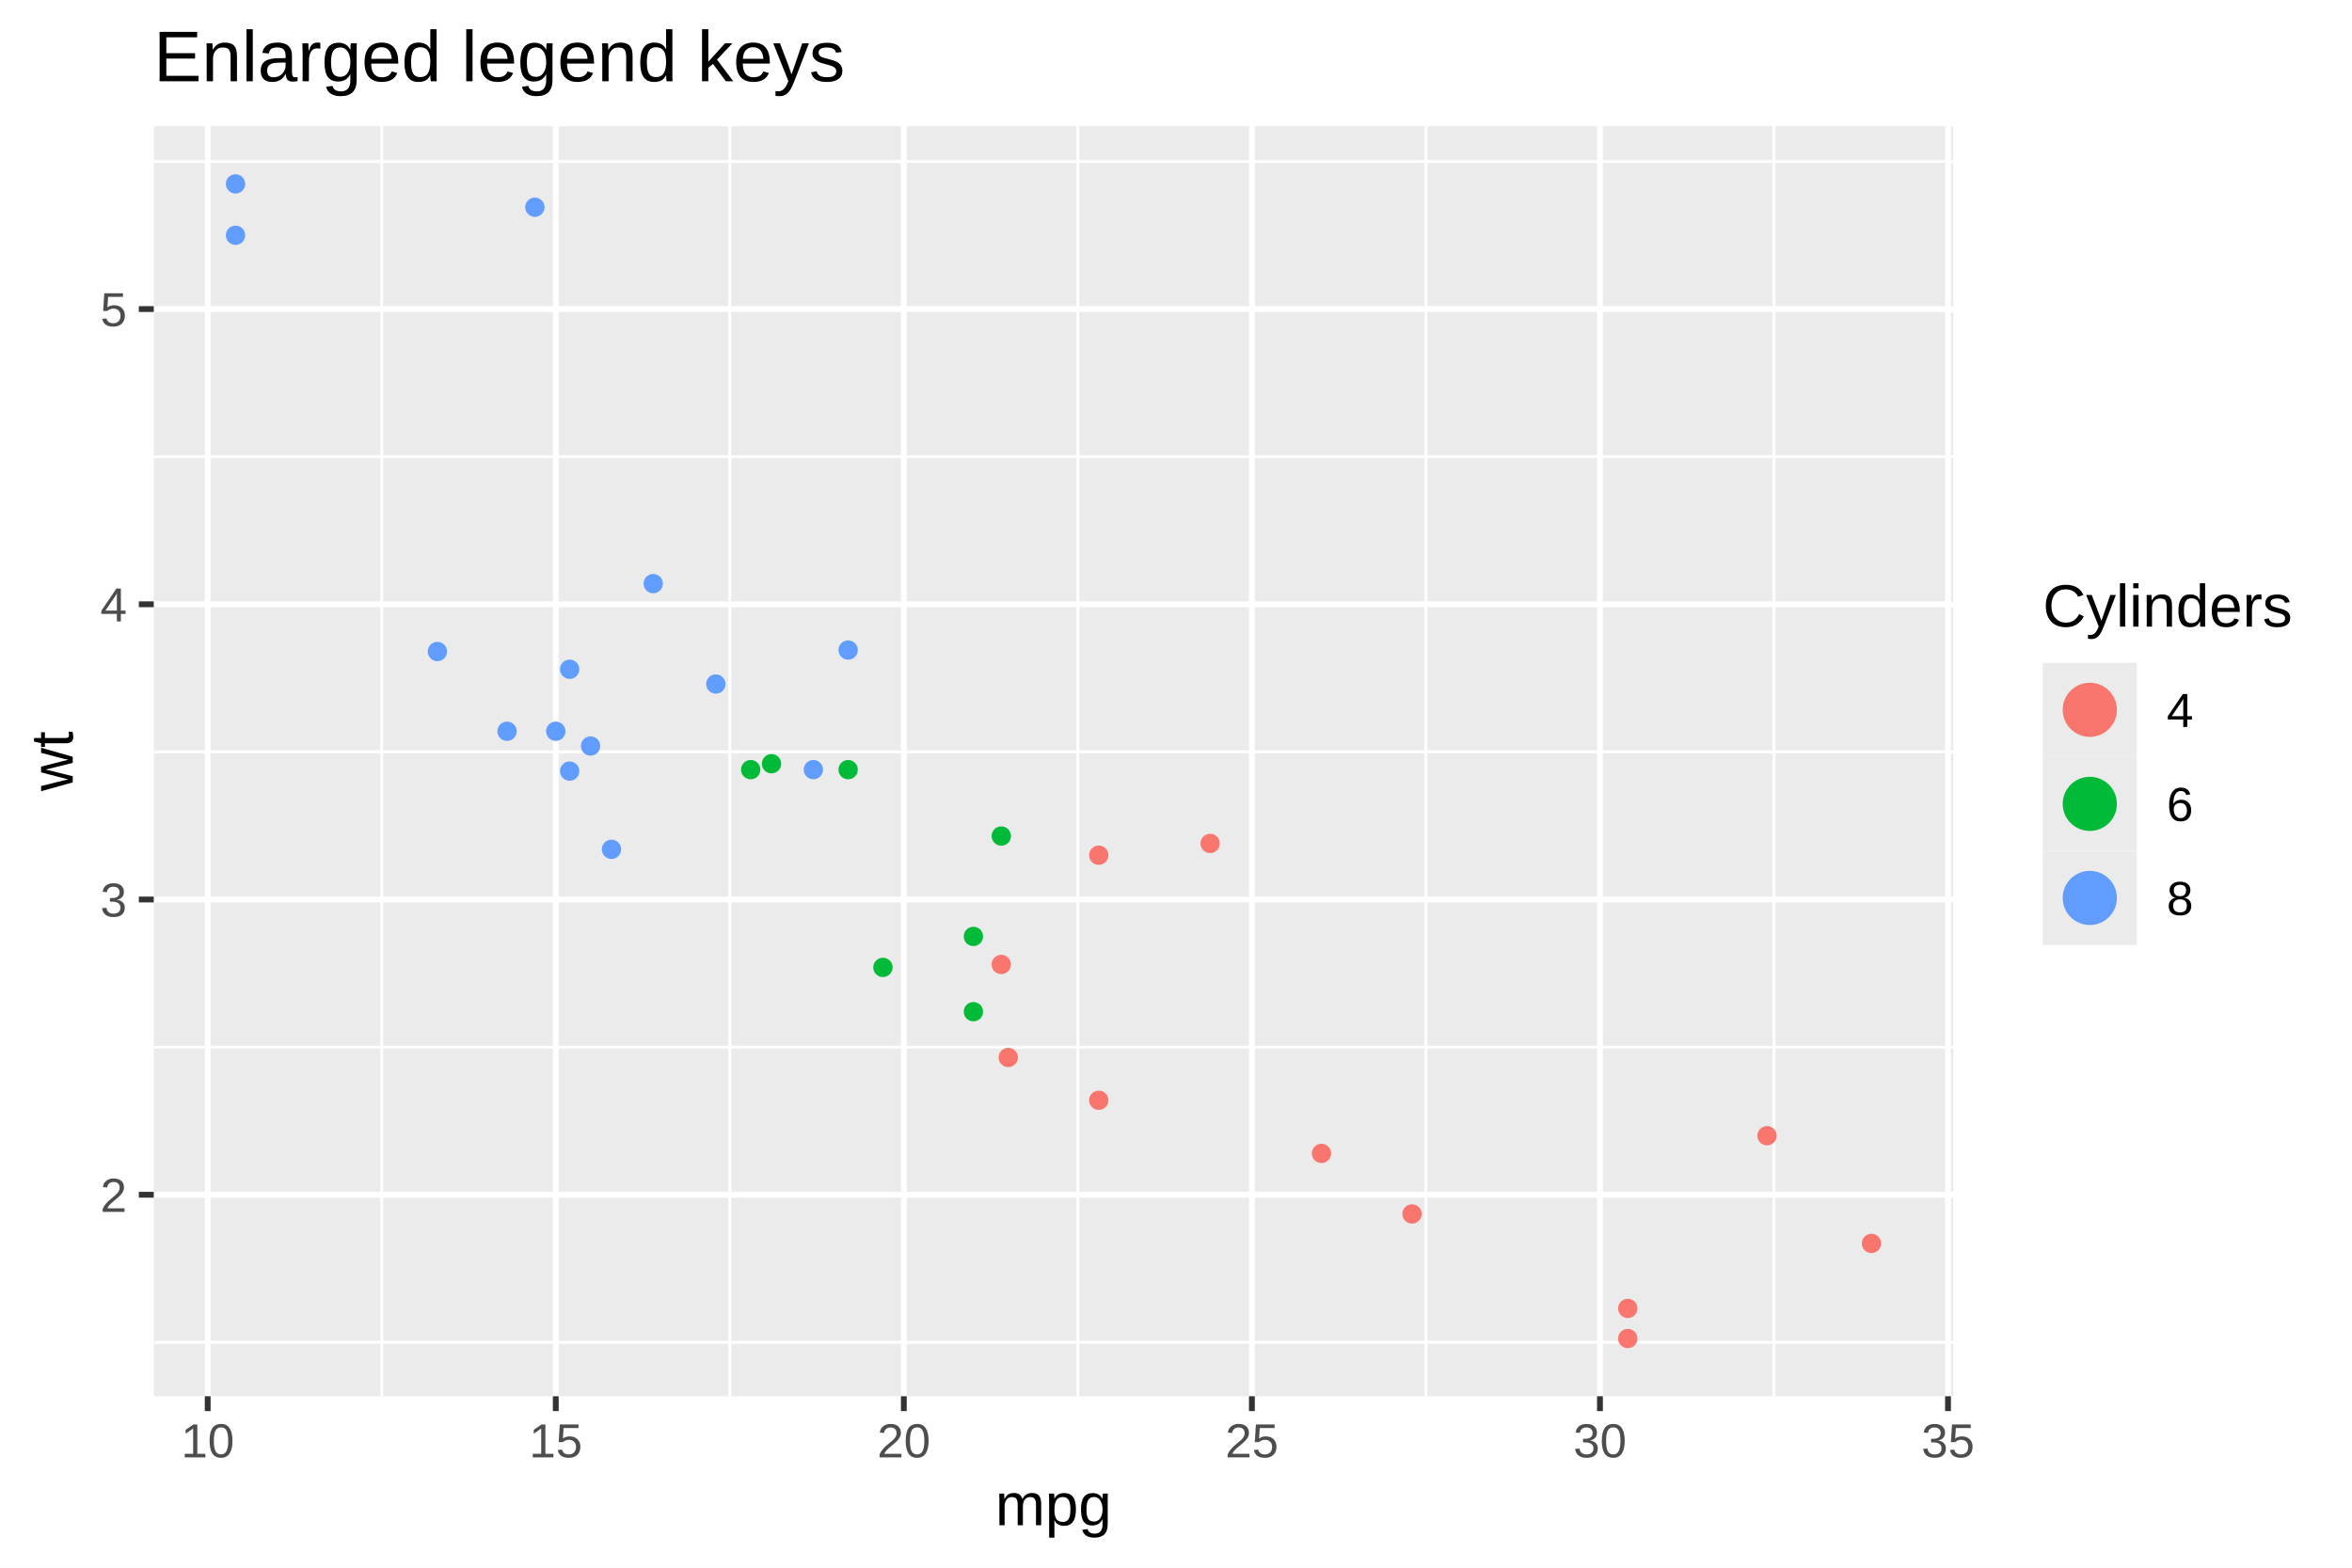
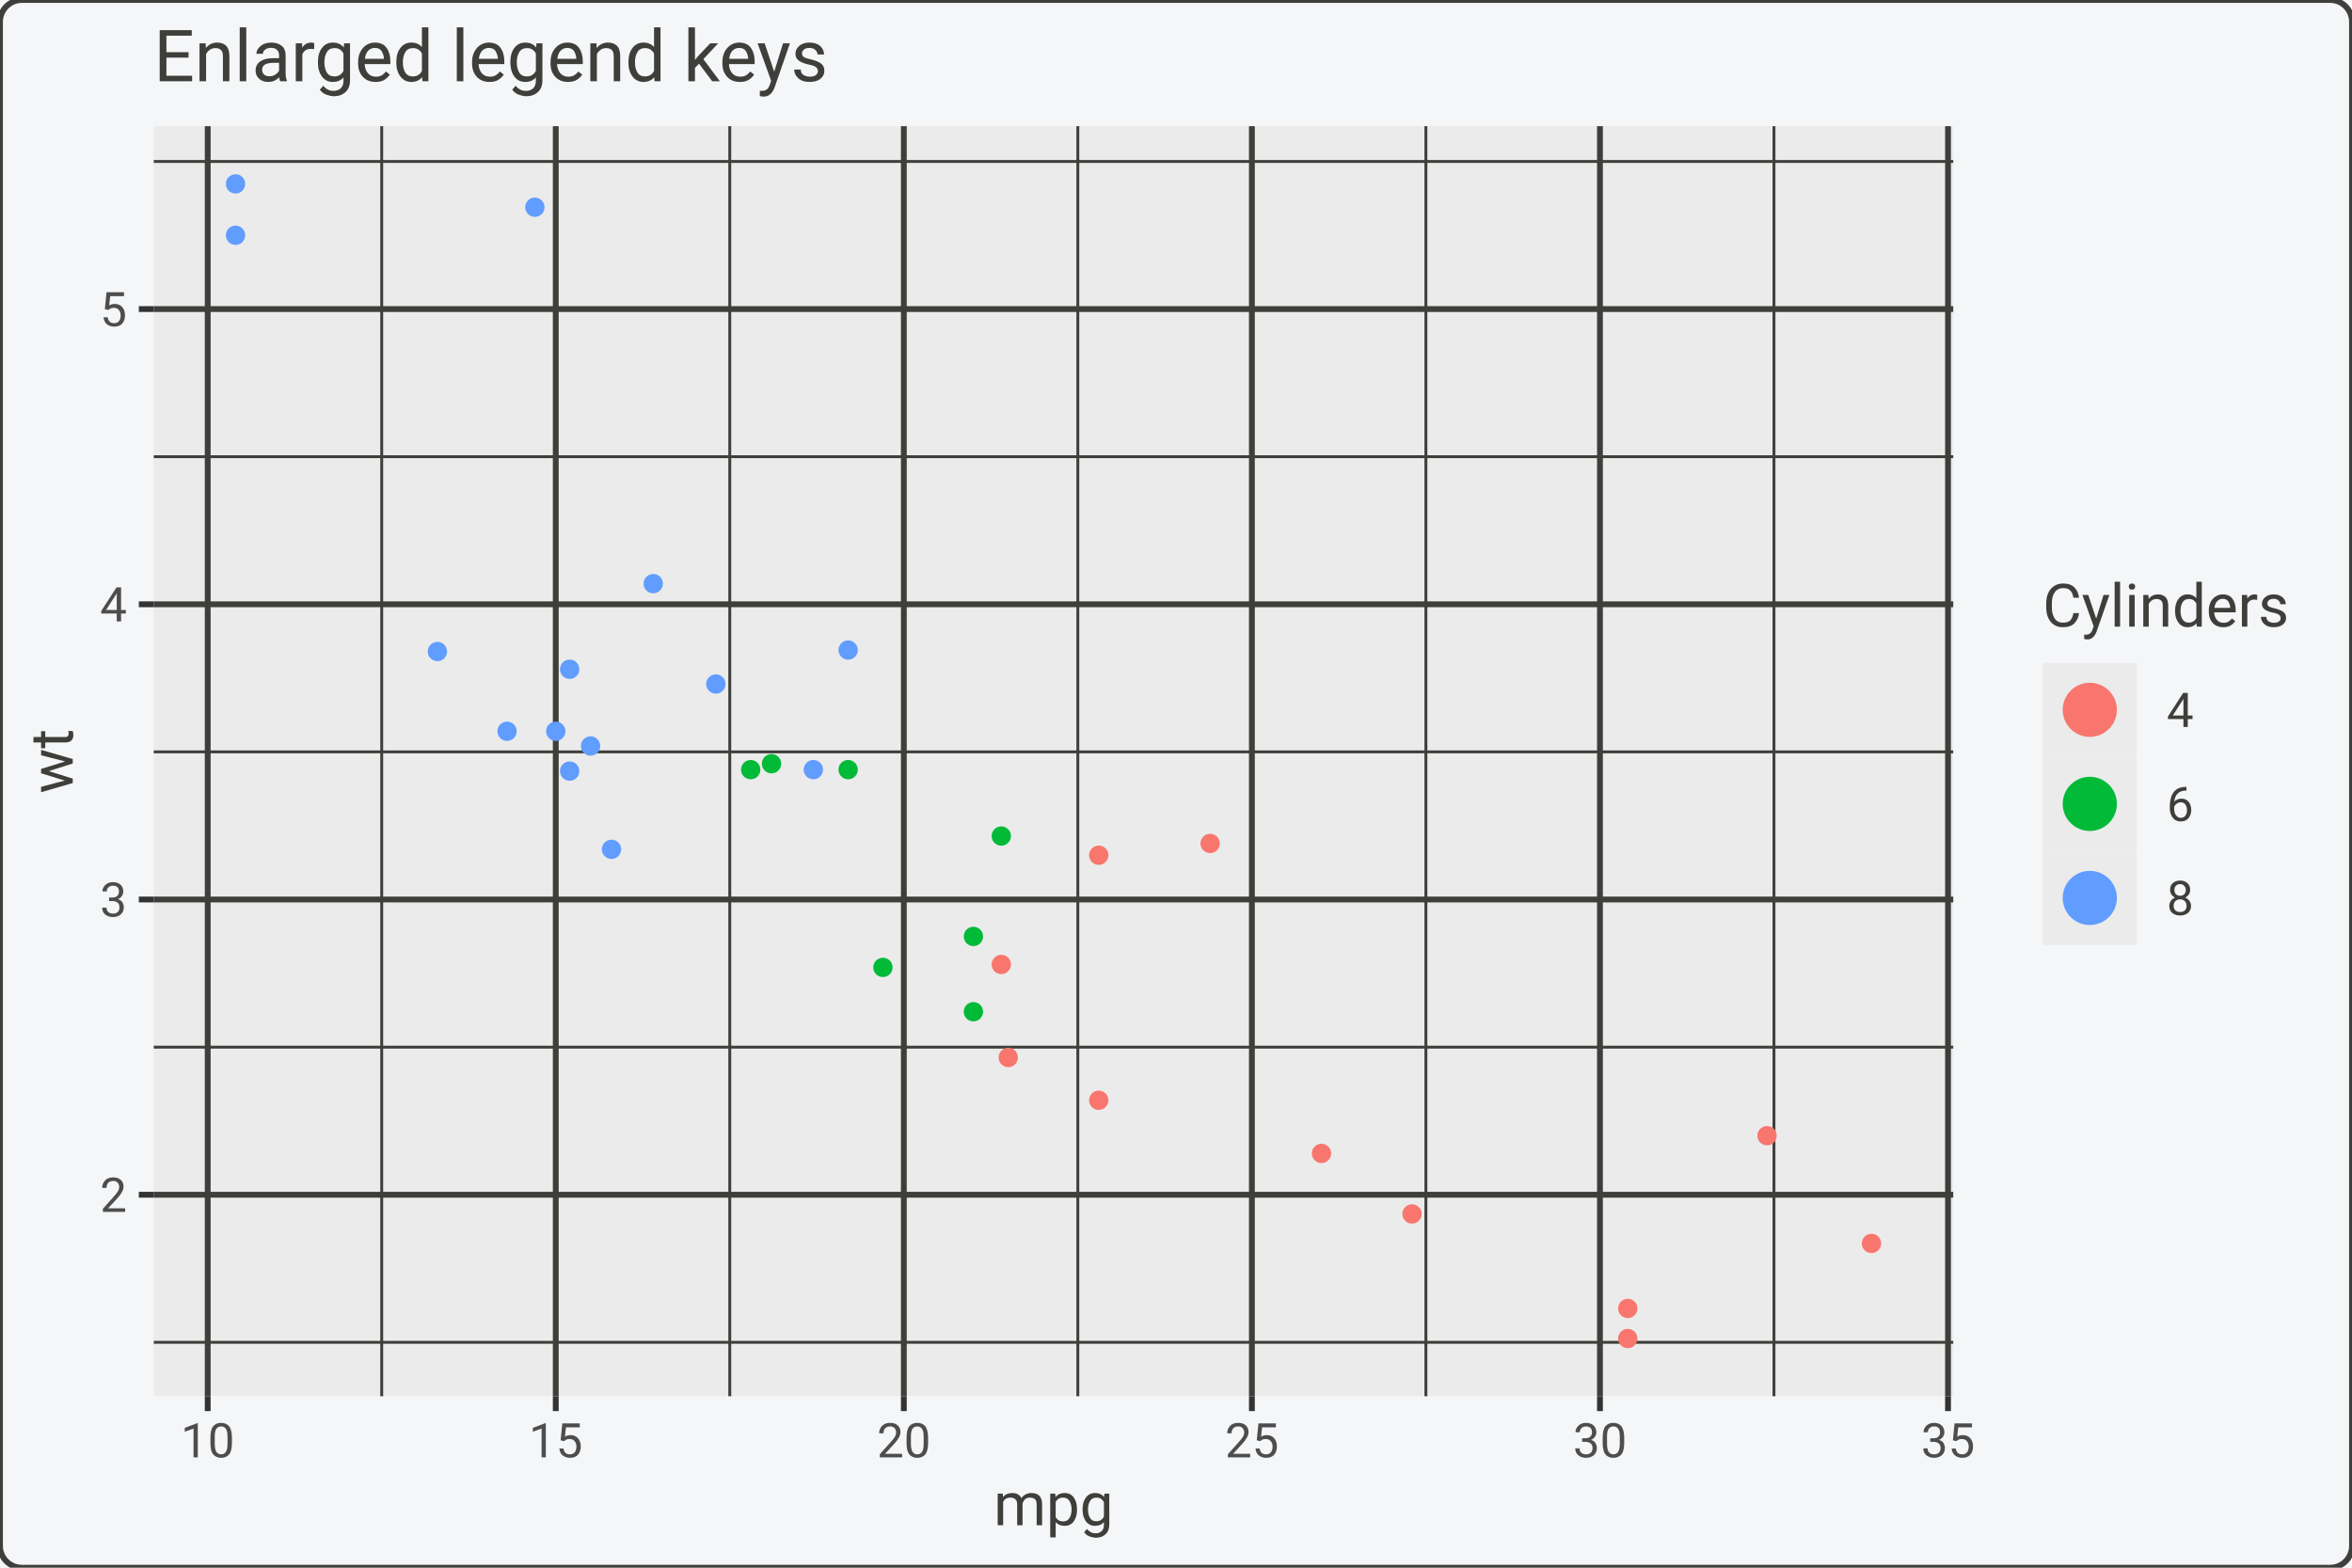
<svg xmlns="http://www.w3.org/2000/svg" width="432.00pt" height="288.00pt" viewBox="0 0 432.00 288.00">
  <g class="svglite">
    <defs>
      <style type="text/css">
-     .svglite line, .svglite polyline, .svglite polygon, .svglite path, .svglite rect, .svglite circle {
+     /* theme-aware-processed */
+     .svglite line, .svglite polyline, .svglite polygon, .svglite path, .svglite circle {
      fill: none;
-       stroke: #000000;
+       stroke: #3E3F3A;
+       stroke-linecap: round;
+       stroke-linejoin: round;
+       stroke-miterlimit: 10.00;
+     }
+     .svglite &gt; g &gt; rect {
+       fill: none;
+       stroke: #3E3F3A;
      stroke-linecap: round;
      stroke-linejoin: round;
      stroke-miterlimit: 10.00;
    }
    .svglite text {
      white-space: pre;
+       fill: #3E3F3A;
    }
    .svglite g.glyphgroup path {
      fill: inherit;
      stroke: none;
    }
  </style>
    </defs>
-     <rect width="100%" height="100%" style="stroke: none; fill: none;" />
+     <rect class="svg-bg" width="100%" height="100%" style="stroke: none; fill: #F5F6F8;" />
    <defs>
      <clipPath id="cpMC4wMHw0MzIuMDB8MC4wMHwyODguMDA=">
        <rect x="0.00" y="0.00" width="432.00" height="288.00" />
      </clipPath>
    </defs>
    <g clip-path="url(#cpMC4wMHw0MzIuMDB8MC4wMHwyODguMDA=)">
-       <rect x="0" y="0.00" width="432.00" height="288.00" style="stroke-width: 1.07; stroke: #FFFFFF; fill: #FFFFFF;" />
+       <rect rx="4" x="0" y="0.00" width="432.00" height="288.00" style="stroke-width: 1.07; stroke: #3E3F3A; fill: #F5F6F8;" />
    </g>
    <defs>
      <clipPath id="cpMjguMjR8MzU4Ljc2fDIzLjE4fDI1Ni41MA==">
        <rect x="28.24" y="23.18" width="330.52" height="233.33" />
      </clipPath>
    </defs>
    <g clip-path="url(#cpMjguMjR8MzU4Ljc2fDIzLjE4fDI1Ni41MA==)">
      <rect x="28.24" y="23.18" width="330.52" height="233.33" style="stroke-width: 1.07; stroke: none; fill: #EBEBEB;" />
-       <polyline points="28.24,246.60 358.76,246.60 " style="stroke-width: 0.53; stroke: #FFFFFF; stroke-linecap: butt;" />
-       <polyline points="28.24,192.37 358.76,192.37 " style="stroke-width: 0.53; stroke: #FFFFFF; stroke-linecap: butt;" />
-       <polyline points="28.24,138.13 358.76,138.13 " style="stroke-width: 0.53; stroke: #FFFFFF; stroke-linecap: butt;" />
-       <polyline points="28.24,83.90 358.76,83.90 " style="stroke-width: 0.53; stroke: #FFFFFF; stroke-linecap: butt;" />
-       <polyline points="28.24,29.66 358.76,29.66 " style="stroke-width: 0.53; stroke: #FFFFFF; stroke-linecap: butt;" />
-       <polyline points="70.11,256.50 70.11,23.18 " style="stroke-width: 0.53; stroke: #FFFFFF; stroke-linecap: butt;" />
-       <polyline points="134.04,256.50 134.04,23.18 " style="stroke-width: 0.53; stroke: #FFFFFF; stroke-linecap: butt;" />
-       <polyline points="197.97,256.50 197.97,23.18 " style="stroke-width: 0.53; stroke: #FFFFFF; stroke-linecap: butt;" />
-       <polyline points="261.90,256.50 261.90,23.18 " style="stroke-width: 0.53; stroke: #FFFFFF; stroke-linecap: butt;" />
-       <polyline points="325.83,256.50 325.83,23.18 " style="stroke-width: 0.53; stroke: #FFFFFF; stroke-linecap: butt;" />
-       <polyline points="28.24,219.49 358.76,219.49 " style="stroke-width: 1.07; stroke: #FFFFFF; stroke-linecap: butt;" />
-       <polyline points="28.24,165.25 358.76,165.25 " style="stroke-width: 1.07; stroke: #FFFFFF; stroke-linecap: butt;" />
-       <polyline points="28.24,111.01 358.76,111.01 " style="stroke-width: 1.07; stroke: #FFFFFF; stroke-linecap: butt;" />
-       <polyline points="28.24,56.78 358.76,56.78 " style="stroke-width: 1.07; stroke: #FFFFFF; stroke-linecap: butt;" />
-       <polyline points="38.15,256.50 38.15,23.18 " style="stroke-width: 1.07; stroke: #FFFFFF; stroke-linecap: butt;" />
-       <polyline points="102.08,256.50 102.08,23.18 " style="stroke-width: 1.07; stroke: #FFFFFF; stroke-linecap: butt;" />
-       <polyline points="166.01,256.50 166.01,23.18 " style="stroke-width: 1.07; stroke: #FFFFFF; stroke-linecap: butt;" />
-       <polyline points="229.94,256.50 229.94,23.18 " style="stroke-width: 1.07; stroke: #FFFFFF; stroke-linecap: butt;" />
-       <polyline points="293.87,256.50 293.87,23.18 " style="stroke-width: 1.07; stroke: #FFFFFF; stroke-linecap: butt;" />
-       <polyline points="357.80,256.50 357.80,23.18 " style="stroke-width: 1.07; stroke: #FFFFFF; stroke-linecap: butt;" />
+       <polyline points="28.24,246.60 358.76,246.60 " style="stroke-width: 0.53; stroke: #3E3F3A; stroke-linecap: butt;" />
+       <polyline points="28.24,192.37 358.76,192.37 " style="stroke-width: 0.53; stroke: #3E3F3A; stroke-linecap: butt;" />
+       <polyline points="28.24,138.13 358.76,138.13 " style="stroke-width: 0.53; stroke: #3E3F3A; stroke-linecap: butt;" />
+       <polyline points="28.24,83.90 358.76,83.90 " style="stroke-width: 0.53; stroke: #3E3F3A; stroke-linecap: butt;" />
+       <polyline points="28.24,29.66 358.76,29.66 " style="stroke-width: 0.53; stroke: #3E3F3A; stroke-linecap: butt;" />
+       <polyline points="70.11,256.50 70.11,23.18 " style="stroke-width: 0.53; stroke: #3E3F3A; stroke-linecap: butt;" />
+       <polyline points="134.04,256.50 134.04,23.18 " style="stroke-width: 0.53; stroke: #3E3F3A; stroke-linecap: butt;" />
+       <polyline points="197.97,256.50 197.97,23.18 " style="stroke-width: 0.53; stroke: #3E3F3A; stroke-linecap: butt;" />
+       <polyline points="261.90,256.50 261.90,23.18 " style="stroke-width: 0.53; stroke: #3E3F3A; stroke-linecap: butt;" />
+       <polyline points="325.83,256.50 325.83,23.18 " style="stroke-width: 0.53; stroke: #3E3F3A; stroke-linecap: butt;" />
+       <polyline points="28.24,219.49 358.76,219.49 " style="stroke-width: 1.07; stroke: #3E3F3A; stroke-linecap: butt;" />
+       <polyline points="28.24,165.25 358.76,165.25 " style="stroke-width: 1.07; stroke: #3E3F3A; stroke-linecap: butt;" />
+       <polyline points="28.24,111.01 358.76,111.01 " style="stroke-width: 1.07; stroke: #3E3F3A; stroke-linecap: butt;" />
+       <polyline points="28.24,56.78 358.76,56.78 " style="stroke-width: 1.07; stroke: #3E3F3A; stroke-linecap: butt;" />
+       <polyline points="38.15,256.50 38.15,23.18 " style="stroke-width: 1.07; stroke: #3E3F3A; stroke-linecap: butt;" />
+       <polyline points="102.08,256.50 102.08,23.18 " style="stroke-width: 1.07; stroke: #3E3F3A; stroke-linecap: butt;" />
+       <polyline points="166.01,256.50 166.01,23.18 " style="stroke-width: 1.07; stroke: #3E3F3A; stroke-linecap: butt;" />
+       <polyline points="229.94,256.50 229.94,23.18 " style="stroke-width: 1.07; stroke: #3E3F3A; stroke-linecap: butt;" />
+       <polyline points="293.87,256.50 293.87,23.18 " style="stroke-width: 1.07; stroke: #3E3F3A; stroke-linecap: butt;" />
+       <polyline points="357.80,256.50 357.80,23.18 " style="stroke-width: 1.07; stroke: #3E3F3A; stroke-linecap: butt;" />
      <circle cx="178.79" cy="185.86" r="1.42" style="stroke-width: 0.71; stroke: #00BA38; fill: #00BA38;" />
      <circle cx="178.79" cy="172.03" r="1.42" style="stroke-width: 0.71; stroke: #00BA38; fill: #00BA38;" />
      <circle cx="201.81" cy="202.13" r="1.42" style="stroke-width: 0.71; stroke: #F8766D; fill: #F8766D;" />
      <circle cx="183.91" cy="153.59" r="1.42" style="stroke-width: 0.71; stroke: #00BA38; fill: #00BA38;" />
      <circle cx="149.39" cy="141.39" r="1.42" style="stroke-width: 0.71; stroke: #619CFF; fill: #619CFF;" />
      <circle cx="141.71" cy="140.30" r="1.42" style="stroke-width: 0.71; stroke: #00BA38; fill: #00BA38;" />
      <circle cx="93.13" cy="134.34" r="1.42" style="stroke-width: 0.71; stroke: #619CFF; fill: #619CFF;" />
      <circle cx="222.27" cy="154.95" r="1.42" style="stroke-width: 0.71; stroke: #F8766D; fill: #F8766D;" />
      <circle cx="201.81" cy="157.11" r="1.42" style="stroke-width: 0.71; stroke: #F8766D; fill: #F8766D;" />
      <circle cx="155.78" cy="141.39" r="1.42" style="stroke-width: 0.71; stroke: #00BA38; fill: #00BA38;" />
      <circle cx="137.88" cy="141.39" r="1.42" style="stroke-width: 0.71; stroke: #00BA38; fill: #00BA38;" />
      <circle cx="119.98" cy="107.22" r="1.42" style="stroke-width: 0.71; stroke: #619CFF; fill: #619CFF;" />
      <circle cx="131.48" cy="125.66" r="1.42" style="stroke-width: 0.71; stroke: #619CFF; fill: #619CFF;" />
      <circle cx="104.63" cy="122.95" r="1.42" style="stroke-width: 0.71; stroke: #619CFF; fill: #619CFF;" />
      <circle cx="43.26" cy="43.22" r="1.42" style="stroke-width: 0.71; stroke: #619CFF; fill: #619CFF;" />
      <circle cx="43.26" cy="33.78" r="1.42" style="stroke-width: 0.71; stroke: #619CFF; fill: #619CFF;" />
      <circle cx="98.24" cy="38.07" r="1.42" style="stroke-width: 0.71; stroke: #619CFF; fill: #619CFF;" />
      <circle cx="324.56" cy="208.64" r="1.42" style="stroke-width: 0.71; stroke: #F8766D; fill: #F8766D;" />
      <circle cx="298.98" cy="240.37" r="1.42" style="stroke-width: 0.71; stroke: #F8766D; fill: #F8766D;" />
      <circle cx="343.74" cy="228.43" r="1.42" style="stroke-width: 0.71; stroke: #F8766D; fill: #F8766D;" />
      <circle cx="185.19" cy="194.27" r="1.42" style="stroke-width: 0.71; stroke: #F8766D; fill: #F8766D;" />
      <circle cx="108.47" cy="137.05" r="1.42" style="stroke-width: 0.71; stroke: #619CFF; fill: #619CFF;" />
      <circle cx="104.63" cy="141.66" r="1.42" style="stroke-width: 0.71; stroke: #619CFF; fill: #619CFF;" />
      <circle cx="80.34" cy="119.69" r="1.42" style="stroke-width: 0.71; stroke: #619CFF; fill: #619CFF;" />
      <circle cx="155.78" cy="119.42" r="1.42" style="stroke-width: 0.71; stroke: #619CFF; fill: #619CFF;" />
      <circle cx="259.35" cy="223.01" r="1.42" style="stroke-width: 0.71; stroke: #F8766D; fill: #F8766D;" />
      <circle cx="242.72" cy="211.89" r="1.42" style="stroke-width: 0.71; stroke: #F8766D; fill: #F8766D;" />
      <circle cx="298.98" cy="245.90" r="1.42" style="stroke-width: 0.71; stroke: #F8766D; fill: #F8766D;" />
      <circle cx="112.31" cy="156.03" r="1.42" style="stroke-width: 0.71; stroke: #619CFF; fill: #619CFF;" />
      <circle cx="162.17" cy="177.72" r="1.42" style="stroke-width: 0.71; stroke: #00BA38; fill: #00BA38;" />
      <circle cx="102.08" cy="134.34" r="1.42" style="stroke-width: 0.71; stroke: #619CFF; fill: #619CFF;" />
      <circle cx="183.91" cy="177.18" r="1.42" style="stroke-width: 0.71; stroke: #F8766D; fill: #F8766D;" />
    </g>
    <g clip-path="url(#cpMC4wMHw0MzIuMDB8MC4wMHwyODguMDA=)">
-       <text x="23.31" y="222.64" text-anchor="end" style="font-size: 8.80px;fill: #4D4D4D; font-family: &quot;Arial&quot;;" textLength="4.89px" lengthAdjust="spacingAndGlyphs">2</text>
-       <text x="23.31" y="168.40" text-anchor="end" style="font-size: 8.80px;fill: #4D4D4D; font-family: &quot;Arial&quot;;" textLength="4.89px" lengthAdjust="spacingAndGlyphs">3</text>
-       <text x="23.31" y="114.16" text-anchor="end" style="font-size: 8.80px;fill: #4D4D4D; font-family: &quot;Arial&quot;;" textLength="4.89px" lengthAdjust="spacingAndGlyphs">4</text>
-       <text x="23.31" y="59.93" text-anchor="end" style="font-size: 8.80px;fill: #4D4D4D; font-family: &quot;Arial&quot;;" textLength="4.89px" lengthAdjust="spacingAndGlyphs">5</text>
+       <text x="23.31" y="222.64" text-anchor="end" style="font-size: 8.80px;fill: #4D4D4D; font-family: &quot;Roboto&quot;, -apple-system, BlinkMacSystemFont, &quot;Segoe UI&quot;, system-ui, sans-serif;" textLength="4.89px" lengthAdjust="spacingAndGlyphs">2</text>
+       <text x="23.31" y="168.40" text-anchor="end" style="font-size: 8.80px;fill: #4D4D4D; font-family: &quot;Roboto&quot;, -apple-system, BlinkMacSystemFont, &quot;Segoe UI&quot;, system-ui, sans-serif;" textLength="4.89px" lengthAdjust="spacingAndGlyphs">3</text>
+       <text x="23.31" y="114.16" text-anchor="end" style="font-size: 8.80px;fill: #4D4D4D; font-family: &quot;Roboto&quot;, -apple-system, BlinkMacSystemFont, &quot;Segoe UI&quot;, system-ui, sans-serif;" textLength="4.89px" lengthAdjust="spacingAndGlyphs">4</text>
+       <text x="23.31" y="59.93" text-anchor="end" style="font-size: 8.80px;fill: #4D4D4D; font-family: &quot;Roboto&quot;, -apple-system, BlinkMacSystemFont, &quot;Segoe UI&quot;, system-ui, sans-serif;" textLength="4.89px" lengthAdjust="spacingAndGlyphs">5</text>
      <polyline points="25.50,219.49 28.24,219.49 " style="stroke-width: 1.07; stroke: #333333; stroke-linecap: butt;" />
      <polyline points="25.50,165.25 28.24,165.25 " style="stroke-width: 1.07; stroke: #333333; stroke-linecap: butt;" />
      <polyline points="25.50,111.01 28.24,111.01 " style="stroke-width: 1.07; stroke: #333333; stroke-linecap: butt;" />
      <polyline points="25.50,56.78 28.24,56.78 " style="stroke-width: 1.07; stroke: #333333; stroke-linecap: butt;" />
      <polyline points="38.15,259.24 38.15,256.50 " style="stroke-width: 1.07; stroke: #333333; stroke-linecap: butt;" />
      <polyline points="102.08,259.24 102.08,256.50 " style="stroke-width: 1.07; stroke: #333333; stroke-linecap: butt;" />
      <polyline points="166.01,259.24 166.01,256.50 " style="stroke-width: 1.07; stroke: #333333; stroke-linecap: butt;" />
      <polyline points="229.94,259.24 229.94,256.50 " style="stroke-width: 1.07; stroke: #333333; stroke-linecap: butt;" />
      <polyline points="293.87,259.24 293.87,256.50 " style="stroke-width: 1.07; stroke: #333333; stroke-linecap: butt;" />
      <polyline points="357.80,259.24 357.80,256.50 " style="stroke-width: 1.07; stroke: #333333; stroke-linecap: butt;" />
-       <text x="38.15" y="267.74" text-anchor="middle" style="font-size: 8.80px;fill: #4D4D4D; font-family: &quot;Arial&quot;;" textLength="9.78px" lengthAdjust="spacingAndGlyphs">10</text>
-       <text x="102.08" y="267.74" text-anchor="middle" style="font-size: 8.80px;fill: #4D4D4D; font-family: &quot;Arial&quot;;" textLength="9.78px" lengthAdjust="spacingAndGlyphs">15</text>
-       <text x="166.01" y="267.74" text-anchor="middle" style="font-size: 8.80px;fill: #4D4D4D; font-family: &quot;Arial&quot;;" textLength="9.78px" lengthAdjust="spacingAndGlyphs">20</text>
-       <text x="229.94" y="267.74" text-anchor="middle" style="font-size: 8.80px;fill: #4D4D4D; font-family: &quot;Arial&quot;;" textLength="9.78px" lengthAdjust="spacingAndGlyphs">25</text>
-       <text x="293.87" y="267.74" text-anchor="middle" style="font-size: 8.80px;fill: #4D4D4D; font-family: &quot;Arial&quot;;" textLength="9.78px" lengthAdjust="spacingAndGlyphs">30</text>
-       <text x="357.80" y="267.74" text-anchor="middle" style="font-size: 8.80px;fill: #4D4D4D; font-family: &quot;Arial&quot;;" textLength="9.78px" lengthAdjust="spacingAndGlyphs">35</text>
-       <text x="193.50" y="280.20" text-anchor="middle" style="font-size: 11.00px; font-family: &quot;Arial&quot;;" textLength="21.41px" lengthAdjust="spacingAndGlyphs">mpg</text>
-       <text transform="translate(13.36,139.84) rotate(-90)" text-anchor="middle" style="font-size: 11.00px; font-family: &quot;Arial&quot;;" textLength="11.00px" lengthAdjust="spacingAndGlyphs">wt</text>
-       <rect x="369.72" y="100.60" width="56.80" height="78.47" style="stroke-width: 1.07; stroke: none; fill: #FFFFFF;" />
-       <text x="375.20" y="115.12" style="font-size: 11.00px; font-family: &quot;Arial&quot;;" textLength="45.84px" lengthAdjust="spacingAndGlyphs">Cylinders</text>
+       <text x="38.15" y="267.74" text-anchor="middle" style="font-size: 8.80px;fill: #4D4D4D; font-family: &quot;Roboto&quot;, -apple-system, BlinkMacSystemFont, &quot;Segoe UI&quot;, system-ui, sans-serif;" textLength="9.78px" lengthAdjust="spacingAndGlyphs">10</text>
+       <text x="102.08" y="267.74" text-anchor="middle" style="font-size: 8.80px;fill: #4D4D4D; font-family: &quot;Roboto&quot;, -apple-system, BlinkMacSystemFont, &quot;Segoe UI&quot;, system-ui, sans-serif;" textLength="9.78px" lengthAdjust="spacingAndGlyphs">15</text>
+       <text x="166.01" y="267.74" text-anchor="middle" style="font-size: 8.80px;fill: #4D4D4D; font-family: &quot;Roboto&quot;, -apple-system, BlinkMacSystemFont, &quot;Segoe UI&quot;, system-ui, sans-serif;" textLength="9.78px" lengthAdjust="spacingAndGlyphs">20</text>
+       <text x="229.94" y="267.74" text-anchor="middle" style="font-size: 8.80px;fill: #4D4D4D; font-family: &quot;Roboto&quot;, -apple-system, BlinkMacSystemFont, &quot;Segoe UI&quot;, system-ui, sans-serif;" textLength="9.78px" lengthAdjust="spacingAndGlyphs">25</text>
+       <text x="293.87" y="267.74" text-anchor="middle" style="font-size: 8.80px;fill: #4D4D4D; font-family: &quot;Roboto&quot;, -apple-system, BlinkMacSystemFont, &quot;Segoe UI&quot;, system-ui, sans-serif;" textLength="9.78px" lengthAdjust="spacingAndGlyphs">30</text>
+       <text x="357.80" y="267.74" text-anchor="middle" style="font-size: 8.80px;fill: #4D4D4D; font-family: &quot;Roboto&quot;, -apple-system, BlinkMacSystemFont, &quot;Segoe UI&quot;, system-ui, sans-serif;" textLength="9.78px" lengthAdjust="spacingAndGlyphs">35</text>
+       <text x="193.50" y="280.20" text-anchor="middle" style="font-size: 11.00px; font-family: &quot;Roboto&quot;, -apple-system, BlinkMacSystemFont, &quot;Segoe UI&quot;, system-ui, sans-serif;" textLength="21.41px" lengthAdjust="spacingAndGlyphs">mpg</text>
+       <text transform="translate(13.36,139.84) rotate(-90)" text-anchor="middle" style="font-size: 11.00px; font-family: &quot;Roboto&quot;, -apple-system, BlinkMacSystemFont, &quot;Segoe UI&quot;, system-ui, sans-serif;" textLength="11.00px" lengthAdjust="spacingAndGlyphs">wt</text>
+       <rect rx="4" x="369.72" y="100.60" width="56.80" height="78.47" style="stroke-width: 1.07; stroke: none; fill: #F5F6F8;" />
+       <text x="375.20" y="115.12" style="font-size: 11.00px; font-family: &quot;Roboto&quot;, -apple-system, BlinkMacSystemFont, &quot;Segoe UI&quot;, system-ui, sans-serif;" textLength="45.84px" lengthAdjust="spacingAndGlyphs">Cylinders</text>
      <rect x="375.20" y="121.76" width="17.28" height="17.28" style="stroke-width: 1.07; stroke: none; fill: #EBEBEB;" />
      <circle cx="383.84" cy="130.40" r="4.62" style="stroke-width: 0.71; stroke: #F8766D; fill: #F8766D;" />
      <rect x="375.20" y="139.04" width="17.28" height="17.28" style="stroke-width: 1.07; stroke: none; fill: #EBEBEB;" />
      <circle cx="383.84" cy="147.68" r="4.62" style="stroke-width: 0.71; stroke: #00BA38; fill: #00BA38;" />
      <rect x="375.20" y="156.32" width="17.28" height="17.28" style="stroke-width: 1.07; stroke: none; fill: #EBEBEB;" />
      <circle cx="383.84" cy="164.96" r="4.62" style="stroke-width: 0.71; stroke: #619CFF; fill: #619CFF;" />
-       <text x="397.96" y="133.55" style="font-size: 8.80px; font-family: &quot;Arial&quot;;" textLength="4.89px" lengthAdjust="spacingAndGlyphs">4</text>
-       <text x="397.96" y="150.83" style="font-size: 8.80px; font-family: &quot;Arial&quot;;" textLength="4.89px" lengthAdjust="spacingAndGlyphs">6</text>
-       <text x="397.96" y="168.11" style="font-size: 8.80px; font-family: &quot;Arial&quot;;" textLength="4.89px" lengthAdjust="spacingAndGlyphs">8</text>
-       <text x="28.24" y="14.93" style="font-size: 13.20px; font-family: &quot;Arial&quot;;" textLength="126.77px" lengthAdjust="spacingAndGlyphs">Enlarged legend keys</text>
+       <text x="397.96" y="133.55" style="font-size: 8.80px; font-family: &quot;Roboto&quot;, -apple-system, BlinkMacSystemFont, &quot;Segoe UI&quot;, system-ui, sans-serif;" textLength="4.89px" lengthAdjust="spacingAndGlyphs">4</text>
+       <text x="397.96" y="150.83" style="font-size: 8.80px; font-family: &quot;Roboto&quot;, -apple-system, BlinkMacSystemFont, &quot;Segoe UI&quot;, system-ui, sans-serif;" textLength="4.89px" lengthAdjust="spacingAndGlyphs">6</text>
+       <text x="397.96" y="168.11" style="font-size: 8.80px; font-family: &quot;Roboto&quot;, -apple-system, BlinkMacSystemFont, &quot;Segoe UI&quot;, system-ui, sans-serif;" textLength="4.89px" lengthAdjust="spacingAndGlyphs">8</text>
+       <text x="28.24" y="14.93" style="font-size: 13.20px; font-family: &quot;Roboto&quot;, -apple-system, BlinkMacSystemFont, &quot;Segoe UI&quot;, system-ui, sans-serif;" textLength="126.77px" lengthAdjust="spacingAndGlyphs">Enlarged legend keys</text>
    </g>
  </g>
</svg>
